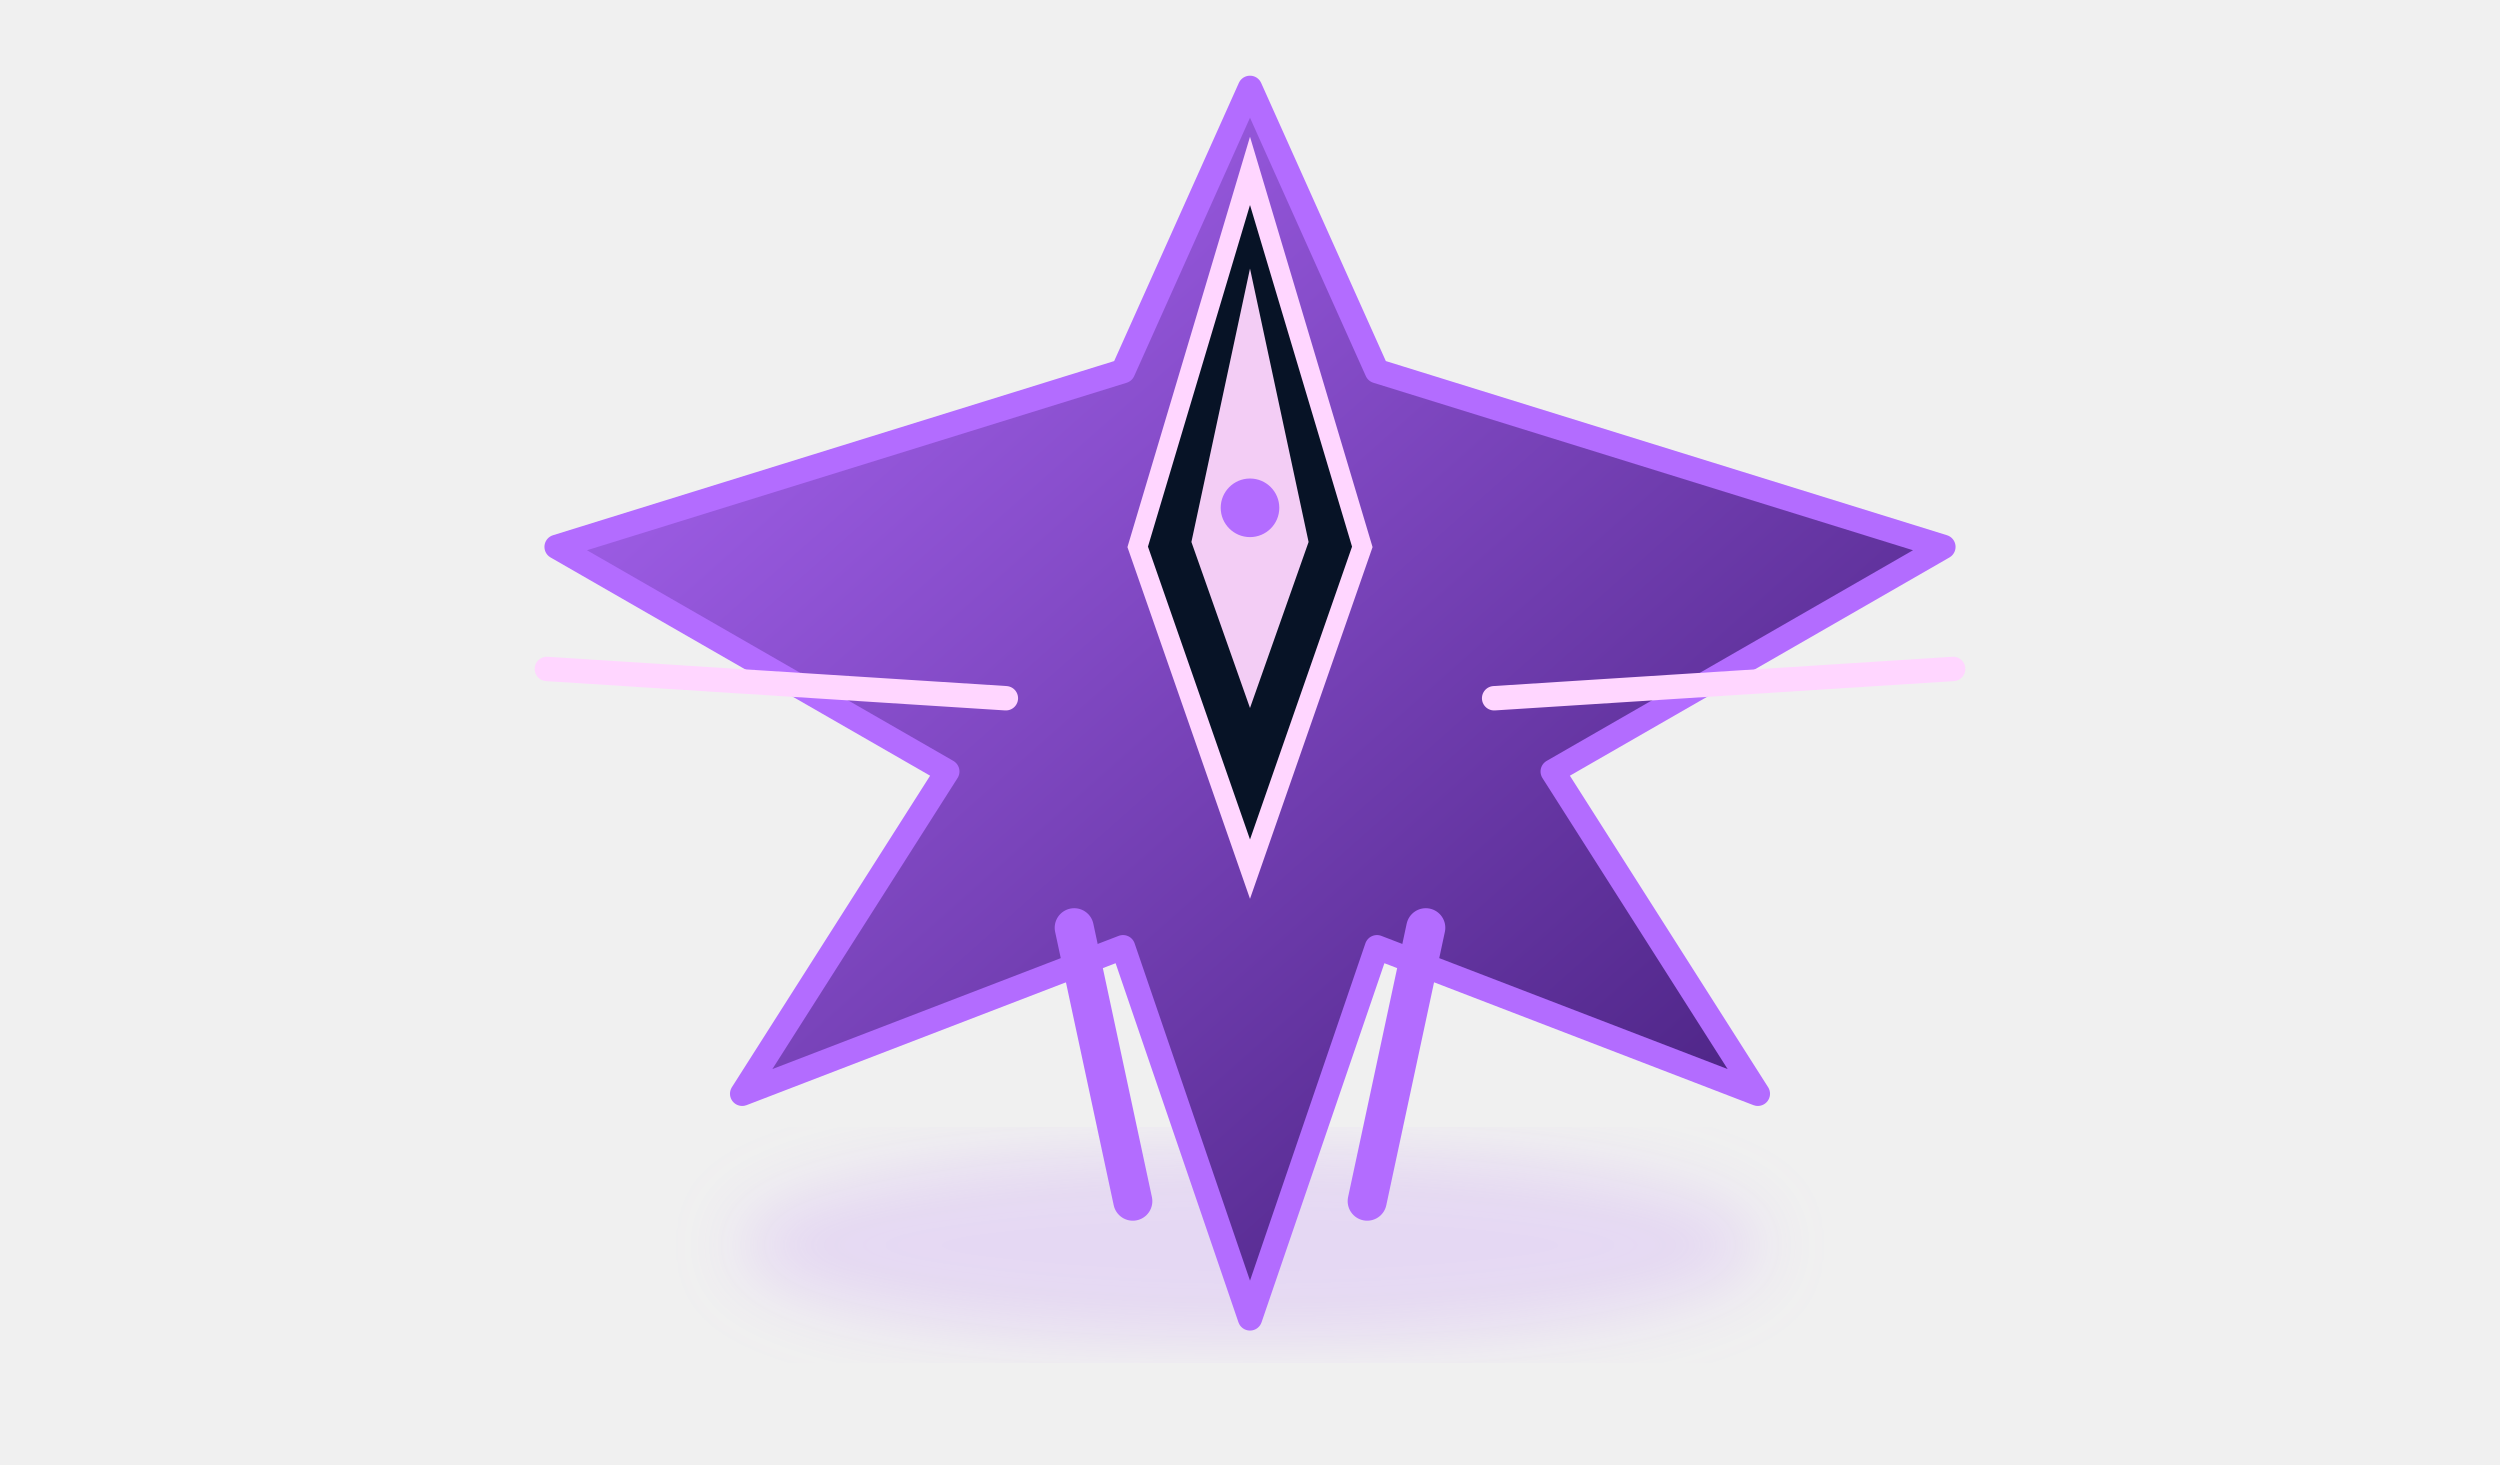
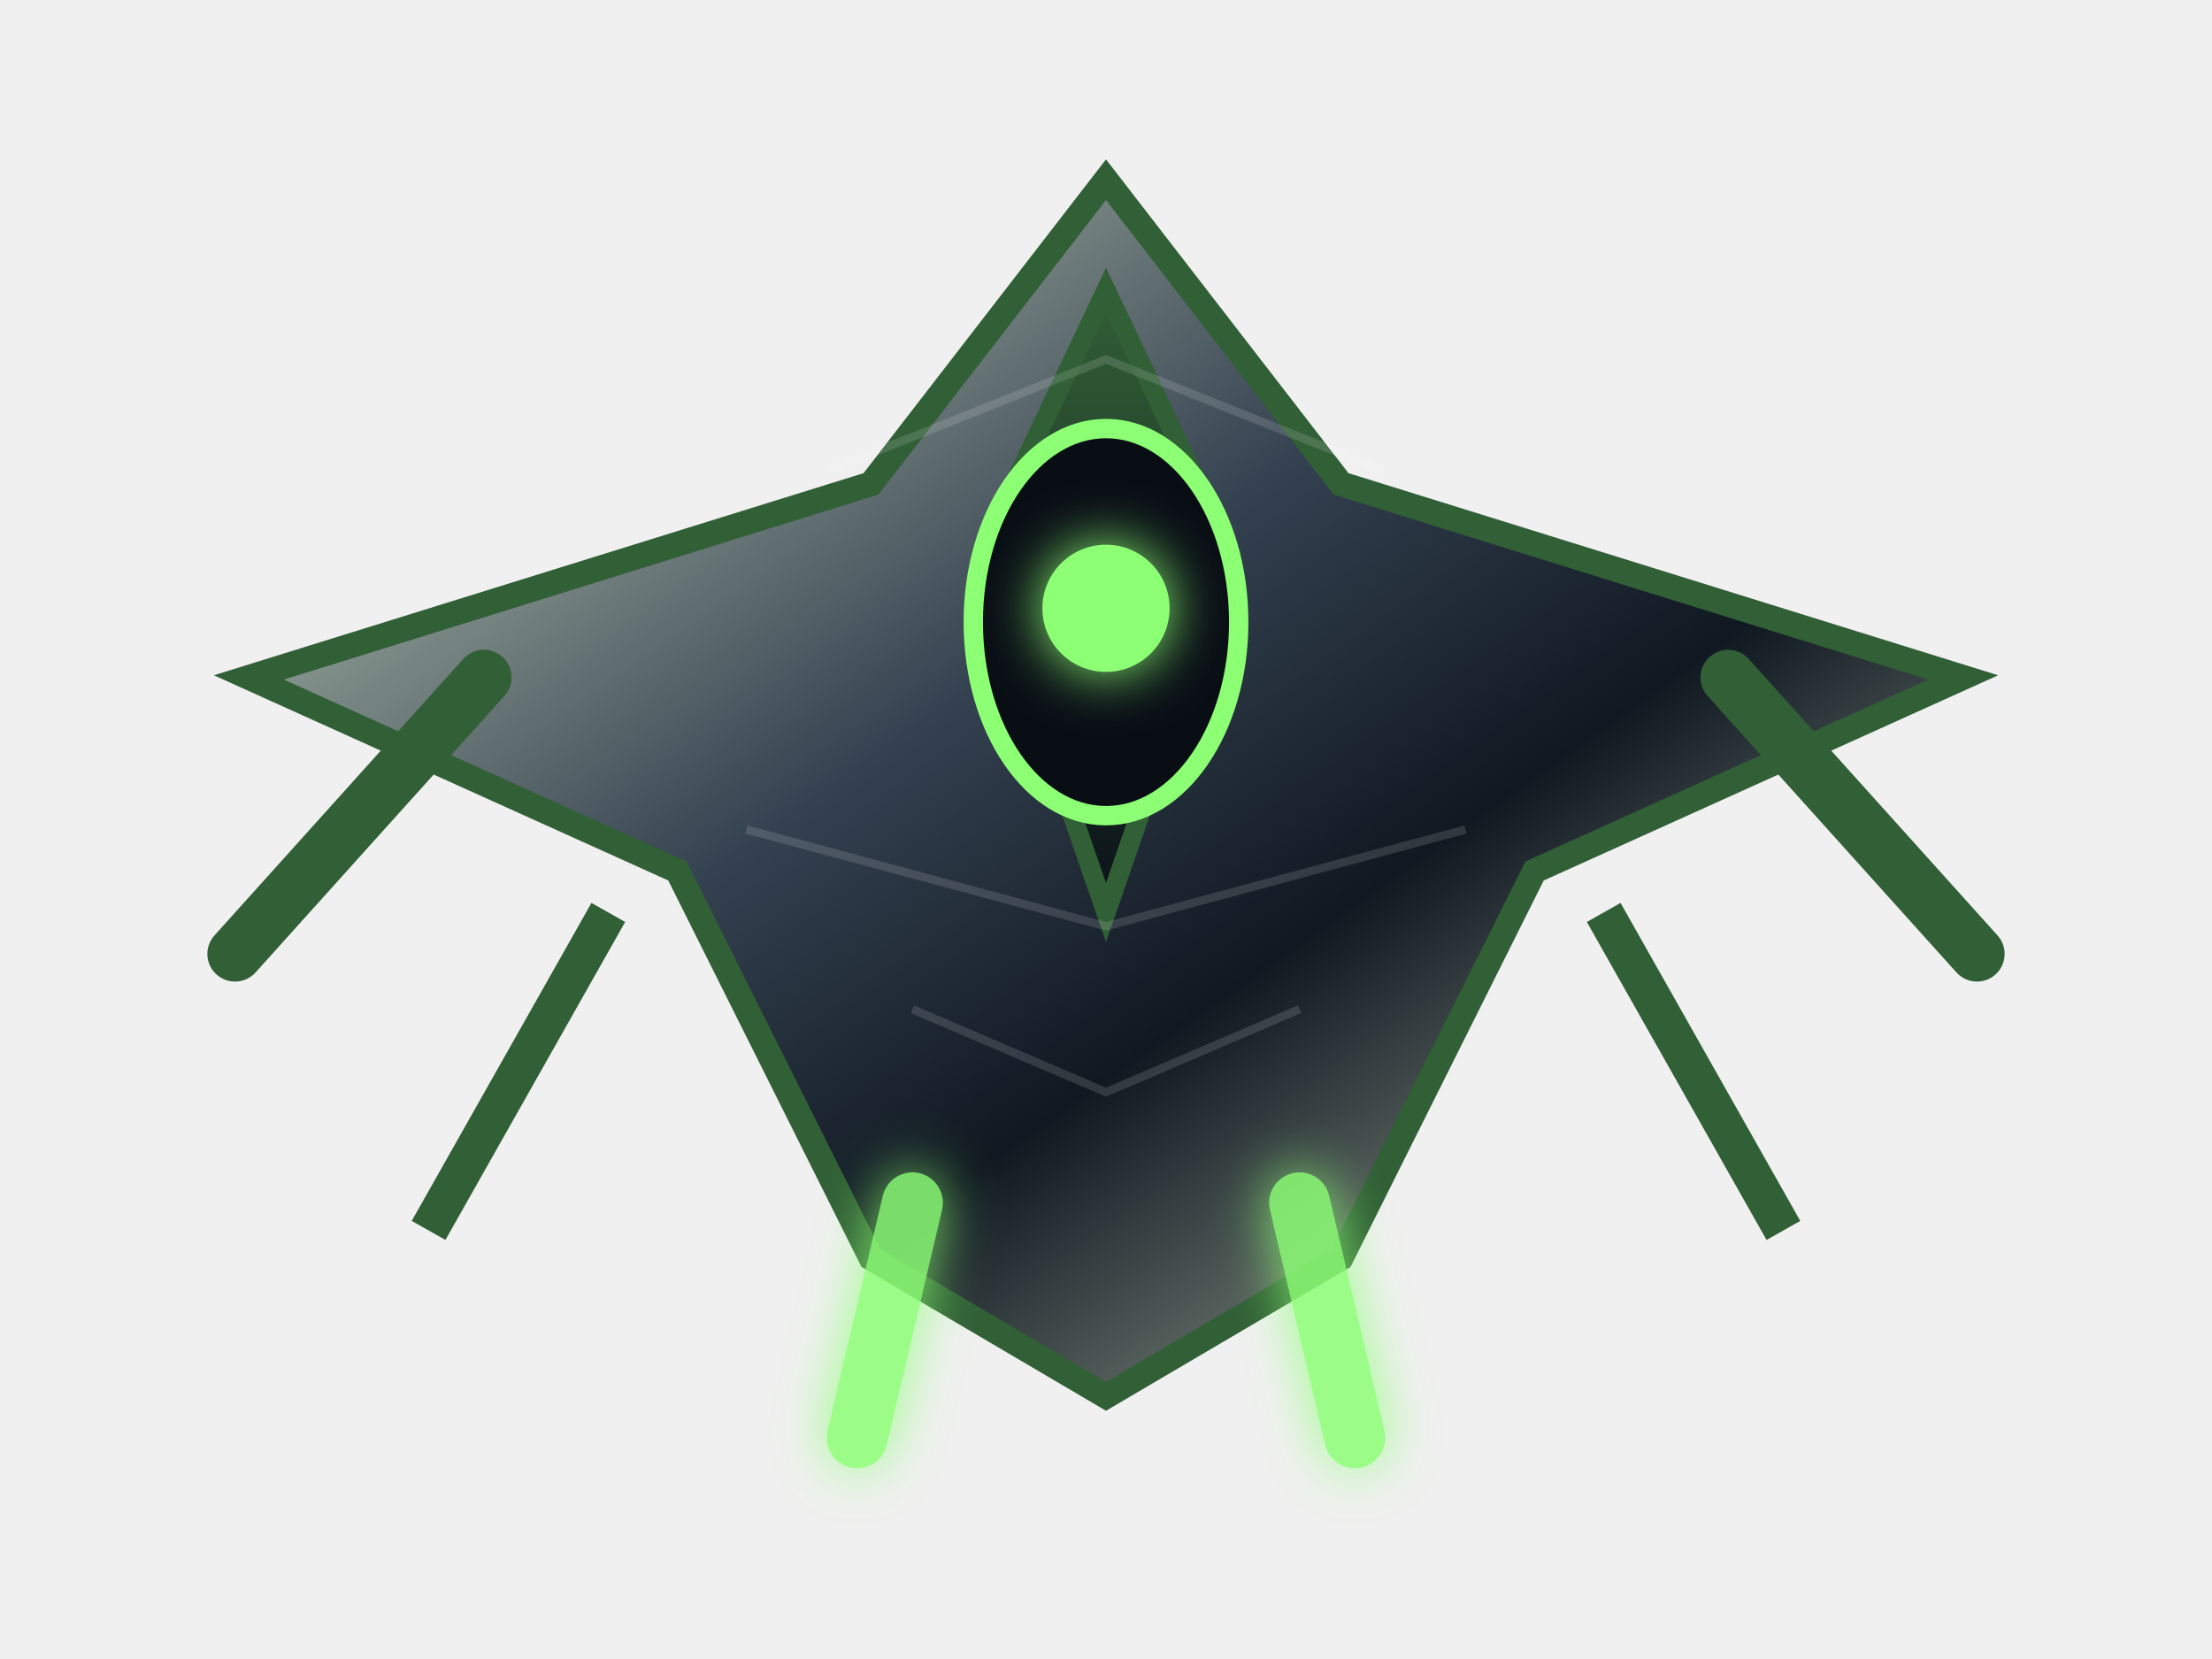
- <svg xmlns="http://www.w3.org/2000/svg" width="512" height="300" viewBox="0 0 512 300">
+ <svg xmlns="http://www.w3.org/2000/svg" viewBox="0 0 800 600">
  <defs>
-     <linearGradient id="g" x1="0" y1="0" x2="1" y2="1">
-       <stop stop-color="#b36cff" />
-       <stop offset="1" stop-color="#3a176f" />
+     <filter id="genemy2" x="-80%" y="-80%" width="260%" height="260%">
+       <feGaussianBlur stdDeviation="10" result="b" />
+       <feMerge>
+         <feMergeNode in="b" />
+         <feMergeNode in="SourceGraphic" />
+       </feMerge>
+     </filter>
+     <linearGradient id="genemy2m" x1="0" y1="0" x2="1" y2="1">
+       <stop offset="0" stop-color="#d4e3c7" />
+       <stop offset=".42" stop-color="#344150" />
+       <stop offset=".62" stop-color="#101821" />
+       <stop offset="1" stop-color="#d4e3c7" />
    </linearGradient>
-     <filter id="gl">
-       <feGaussianBlur stdDeviation="7" />
-     </filter>
+     <linearGradient id="genemy2a" x1="0" y1="0" x2="0" y2="1">
+       <stop stop-color="#315f36" />
+       <stop offset="1" stop-color="#0b1119" />
+     </linearGradient>
+     <radialGradient id="genemy2c">
+       <stop stop-color="#ffffff" />
+       <stop offset=".22" stop-color="#8cff74" />
+       <stop offset=".7" stop-color="#8cff74" stop-opacity=".55" />
+       <stop offset="1" stop-color="#8cff74" stop-opacity="0" />
+     </radialGradient>
  </defs>
-   <ellipse cx="256" cy="255" rx="105" ry="20" fill="#b36cff" opacity=".18" filter="url(#gl)" />
-   <path d="M256 18 L282 76 L398 112 L318 158 L360 224 L282 194 L256 270 L230 194 L152 224 L194 158 L114 112 L230 76 Z" fill="url(#g)" stroke="#b36cff" stroke-width="5" stroke-linejoin="round" />
-   <path d="M256 35 L279 112 L256 178 L233 112 Z" fill="#071326" stroke="#ffd6ff" stroke-width="4" />
-   <path d="M256 55 L268 111 L256 145 L244 111 Z" fill="#ffd6ff" opacity=".95" />
-   <circle cx="256" cy="104" r="6" fill="#b36cff" />
-   <path d="M112 137 L206 143 M400 137 L306 143" stroke="#ffd6ff" stroke-width="5" stroke-linecap="round" />
-   <path d="M220 190 L232 246 M292 190 L280 246" stroke="#b36cff" stroke-width="8" stroke-linecap="round" />
+   <g>
+     <path d="M400 65 L485 175 L710 245 L555 315 L485 455 L400 505 L315 455 L245 315 L90 245 L315 175 Z" fill="url(#genemy2m)" stroke="#315f36" stroke-width="9" />
+     <path d="M400 105 L445 200 L400 330 L355 200 Z" fill="url(#genemy2a)" stroke="#315f36" stroke-width="7" />
+     <ellipse cx="400" cy="225" rx="48" ry="70" fill="#090e15" stroke="#8cff74" stroke-width="7" />
+     <circle cx="400" cy="220" r="23" fill="#8cff74" filter="url(#genemy2)" />
+     <path d="M175 245 L85 345 M625 245 L715 345" stroke="#315f36" stroke-width="20" stroke-linecap="round" />
+     <path d="M220 330 L155 445 M580 330 L645 445" stroke="#315f36" stroke-width="14" />
+     <path d="M330 435 L310 520 M470 435 L490 520" stroke="#8cff74" stroke-width="22" stroke-linecap="round" opacity=".85" filter="url(#genemy2)" />
+     <g opacity=".75" fill="none" stroke="#ffffff" stroke-opacity=".18" stroke-width="3">
+       <path d="M300 170 L400 130 L500 170" />
+       <path d="M270 300 L400 335 L530 300" />
+       <path d="M330 365 L400 395 L470 365" />
+     </g>
+   </g>
</svg>
